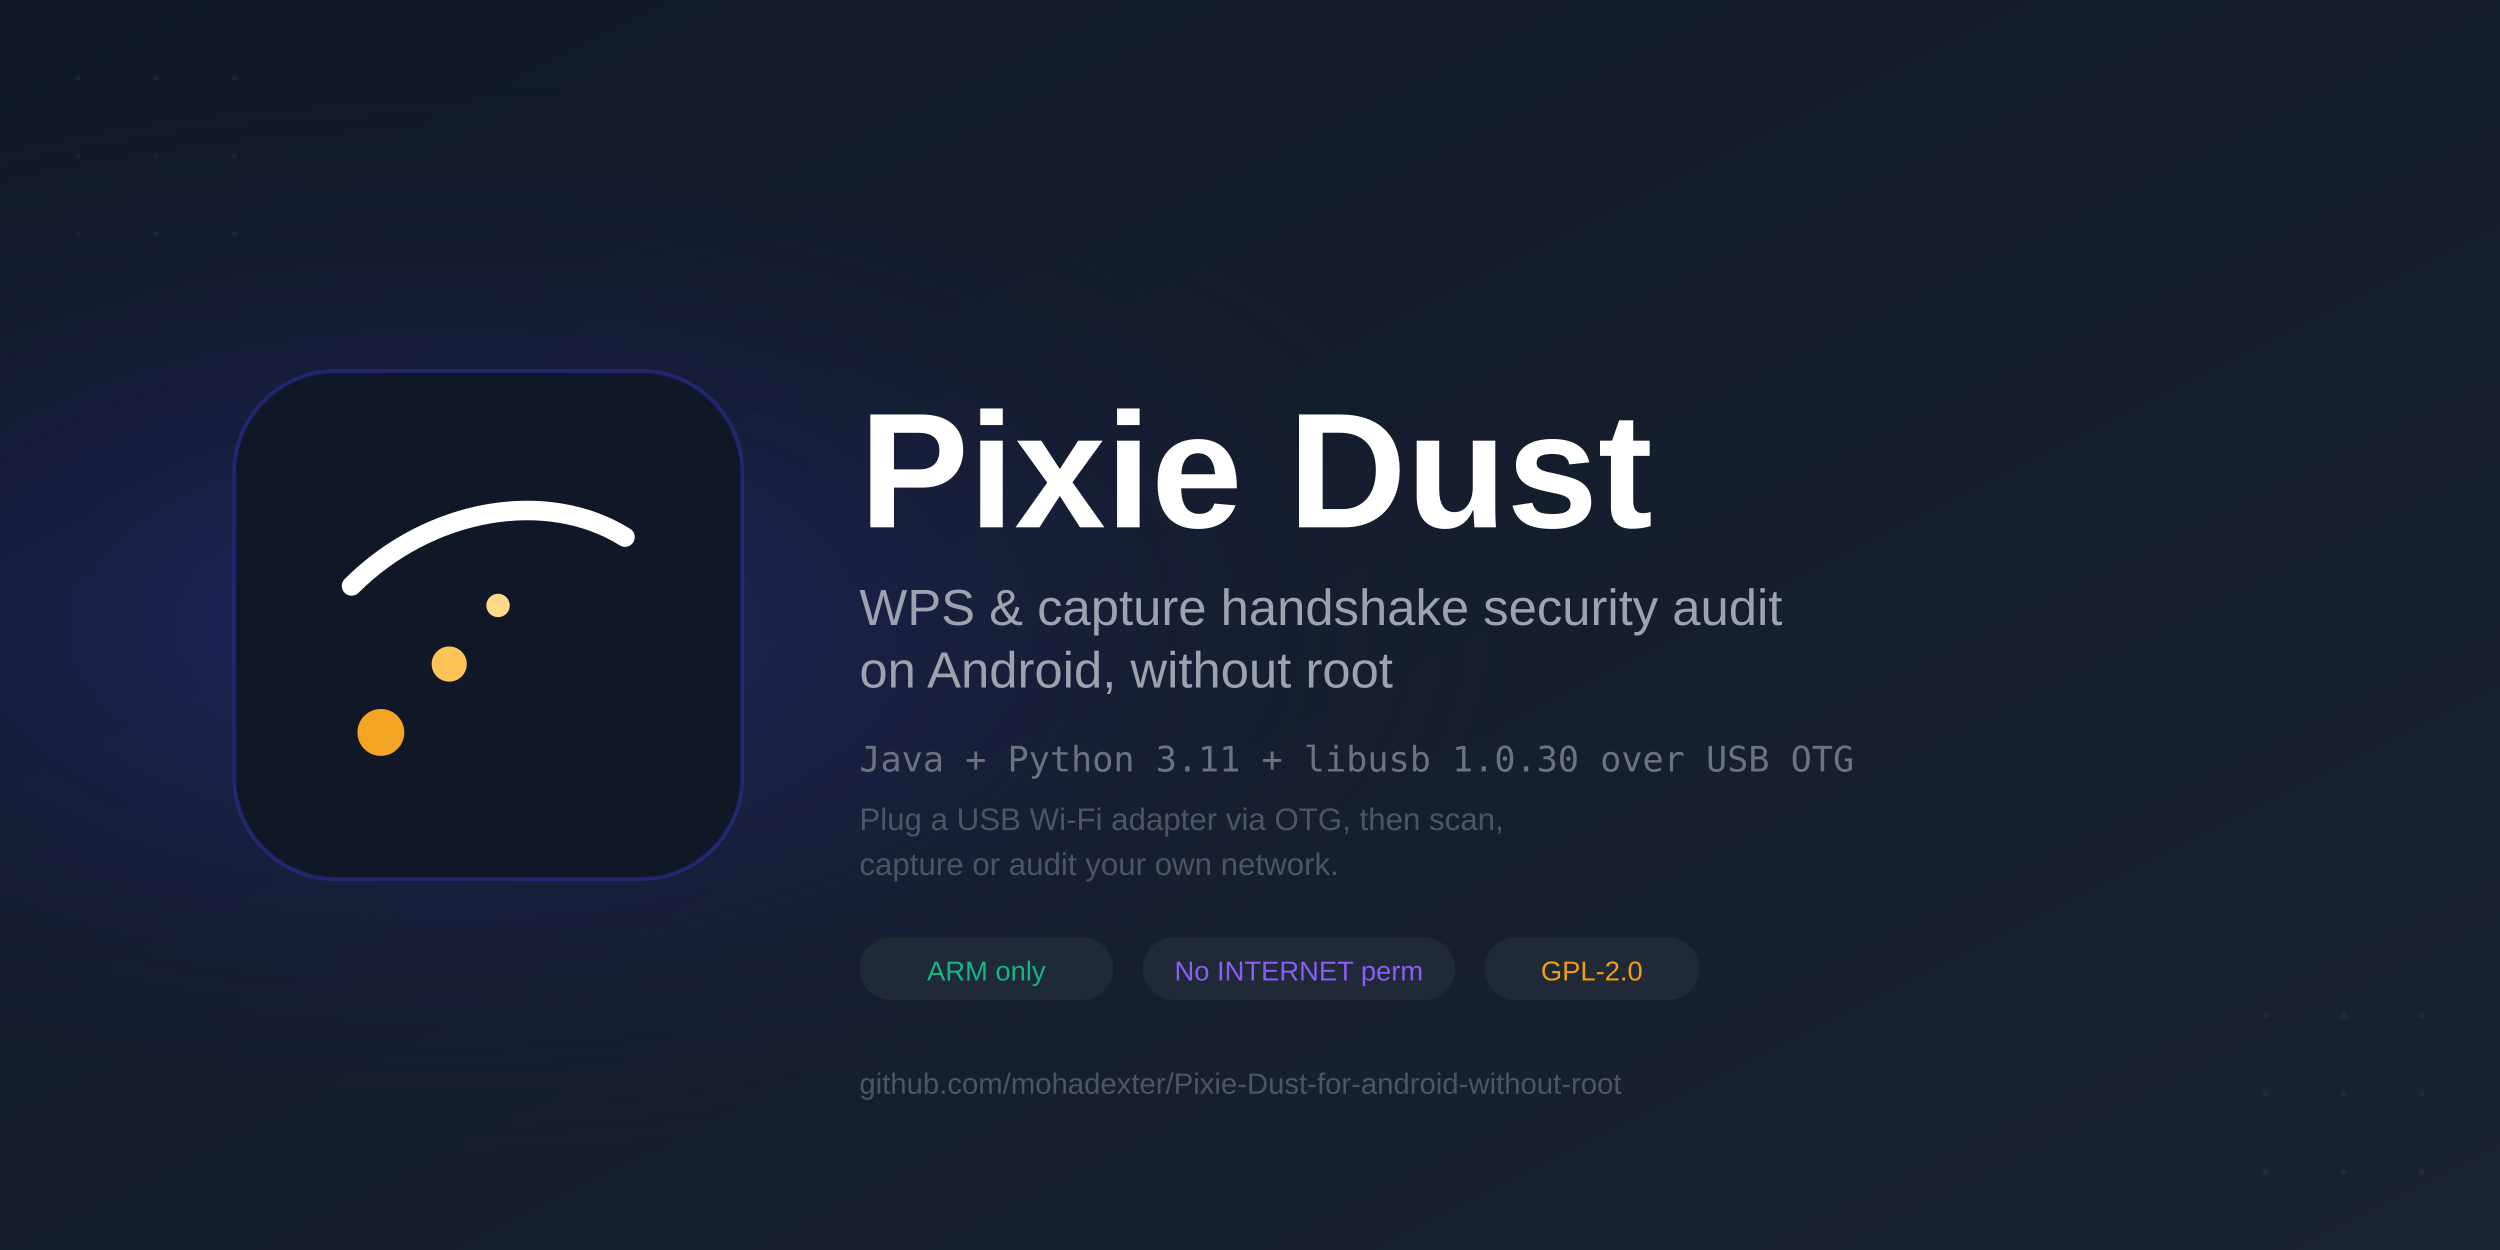
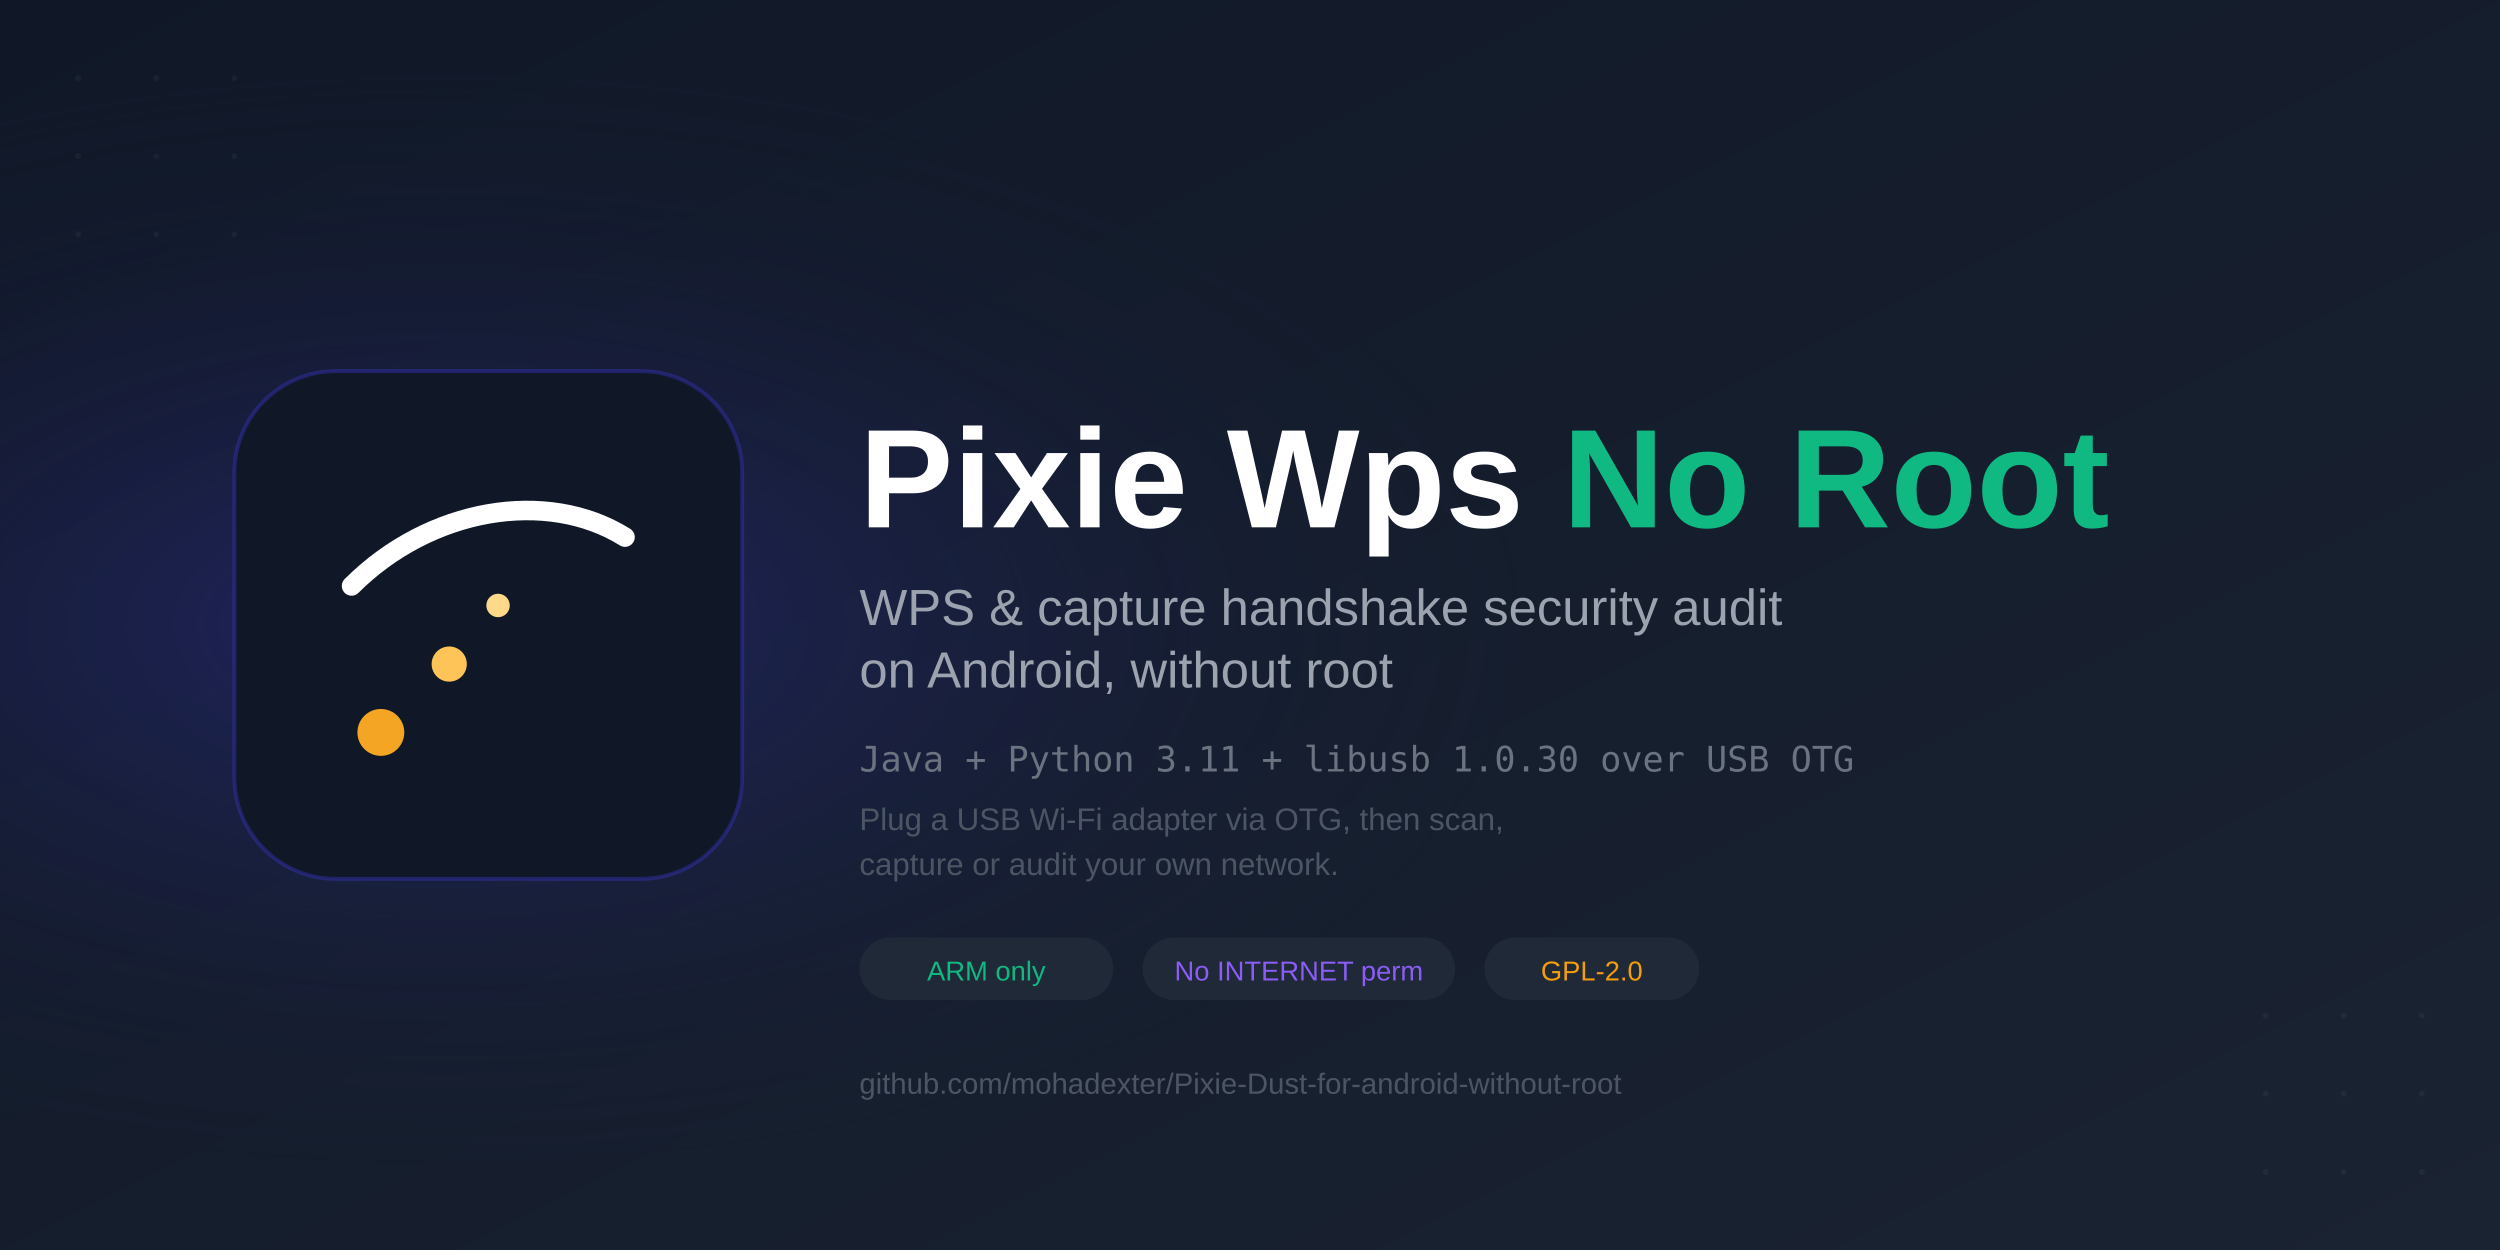
<svg xmlns="http://www.w3.org/2000/svg" width="1280" height="640" viewBox="0 0 1280 640">
  <defs>
    <linearGradient id="bg" x1="0" y1="0" x2="1" y2="1">
      <stop offset="0%" stop-color="#101828" />
      <stop offset="100%" stop-color="#1a2332" />
    </linearGradient>
    <radialGradient id="glow" cx="0.18" cy="0.5" r="0.45">
      <stop offset="0%" stop-color="#3B36C9" stop-opacity="0.35" />
      <stop offset="100%" stop-color="#101828" stop-opacity="0" />
    </radialGradient>
  </defs>
  <rect width="1280" height="640" fill="url(#bg)" />
  <rect width="1280" height="640" fill="url(#glow)" />
  <g fill="#ffffff" fill-opacity="0.04">
    <circle cx="40" cy="40" r="1.5" />
    <circle cx="80" cy="40" r="1.5" />
    <circle cx="120" cy="40" r="1.5" />
    <circle cx="40" cy="80" r="1.5" />
    <circle cx="80" cy="80" r="1.5" />
    <circle cx="120" cy="80" r="1.5" />
    <circle cx="40" cy="120" r="1.5" />
    <circle cx="80" cy="120" r="1.5" />
    <circle cx="120" cy="120" r="1.5" />
    <circle cx="1160" cy="520" r="1.5" />
    <circle cx="1200" cy="520" r="1.5" />
    <circle cx="1240" cy="520" r="1.5" />
    <circle cx="1160" cy="560" r="1.5" />
    <circle cx="1200" cy="560" r="1.5" />
    <circle cx="1240" cy="560" r="1.5" />
    <circle cx="1160" cy="600" r="1.5" />
    <circle cx="1200" cy="600" r="1.5" />
    <circle cx="1240" cy="600" r="1.5" />
  </g>
  <g transform="translate(120,190)">
    <rect width="260" height="260" rx="52" ry="52" fill="#101828" />
    <rect width="260" height="260" rx="52" ry="52" fill="none" stroke="#3B36C9" stroke-width="2" stroke-opacity="0.4" />
    <path d="M60,110 C100,70 160,60 200,85" fill="none" stroke="#FFFFFF" stroke-width="10" stroke-linecap="round" />
    <circle cx="75" cy="185" r="12" fill="#F5A524" />
    <circle cx="110" cy="150" r="9" fill="#FFC457" />
    <circle cx="135" cy="120" r="6" fill="#FFD98A" />
  </g>
-   <text x="440" y="270" font-family="Segoe UI, Arial, sans-serif" font-size="84" font-weight="700" fill="#FFFFFF">Pixie Dust</text>
+   <text x="440" y="270" font-family="Segoe UI, Arial, sans-serif" font-size="72" font-weight="700" fill="#FFFFFF">Pixie Wps <tspan fill="#10B981">No Root</tspan>
+   </text>
  <text x="440" y="320" font-family="Segoe UI, Arial, sans-serif" font-size="26" fill="#9CA3AF">WPS &amp; capture handshake security audit</text>
  <text x="440" y="352" font-family="Segoe UI, Arial, sans-serif" font-size="26" fill="#9CA3AF">on Android, without root</text>
  <text x="440" y="395" font-family="Consolas, monospace" font-size="18" fill="#6B7280">Java + Python 3.11 + libusb 1.0.30 over USB OTG</text>
  <text x="440" y="425" font-family="Segoe UI, Arial, sans-serif" font-size="16" fill="#4B5563">Plug a USB Wi-Fi adapter via OTG, then scan,</text>
  <text x="440" y="448" font-family="Segoe UI, Arial, sans-serif" font-size="16" fill="#4B5563">capture or audit your own network.</text>
  <g transform="translate(440,480)">
    <rect width="130" height="32" rx="16" fill="#1F2937" />
    <text x="65" y="22" font-family="Segoe UI, Arial, sans-serif" font-size="14" fill="#10B981" text-anchor="middle">ARM only</text>
    <rect x="145" width="160" height="32" rx="16" fill="#1F2937" />
    <text x="225" y="22" font-family="Segoe UI, Arial, sans-serif" font-size="14" fill="#8B5CF6" text-anchor="middle">No INTERNET perm</text>
    <rect x="320" width="110" height="32" rx="16" fill="#1F2937" />
    <text x="375" y="22" font-family="Segoe UI, Arial, sans-serif" font-size="14" fill="#F59E0B" text-anchor="middle">GPL-2.0</text>
  </g>
  <text x="440" y="560" font-family="Segoe UI, Arial, sans-serif" font-size="15" fill="#4B5563">github.com/mohadexter/Pixie-Dust-for-android-without-root</text>
</svg>
